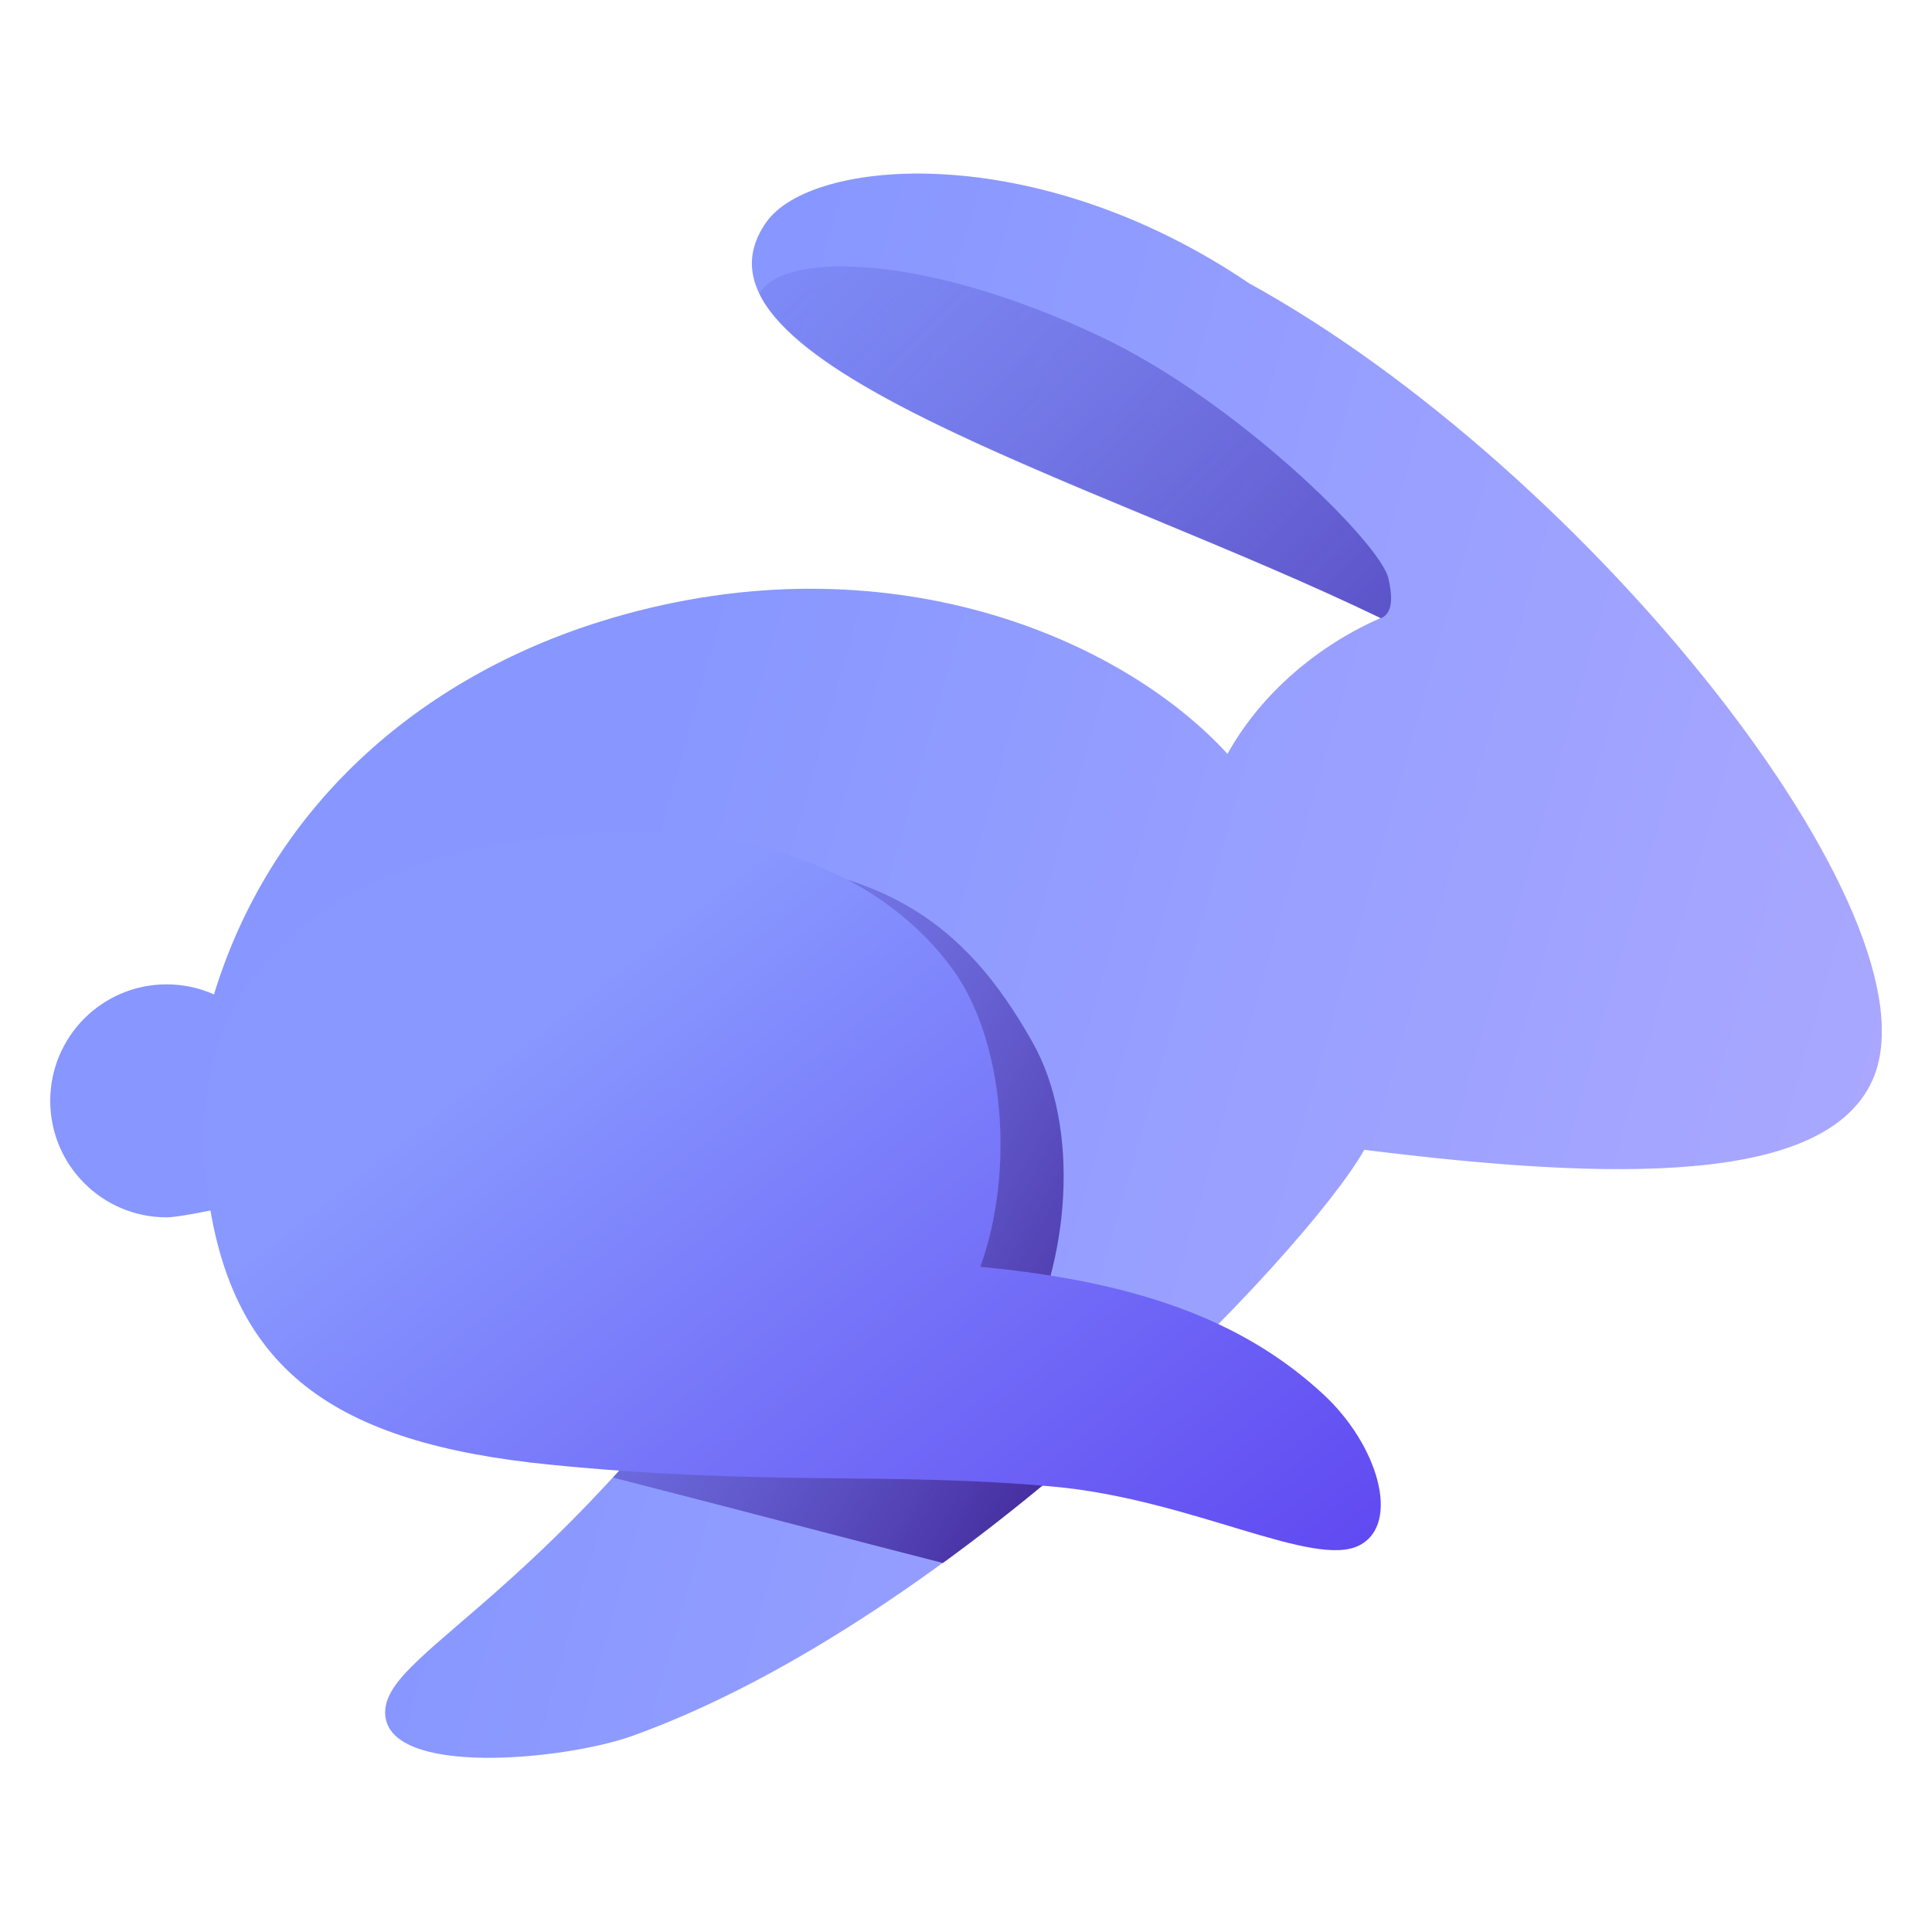
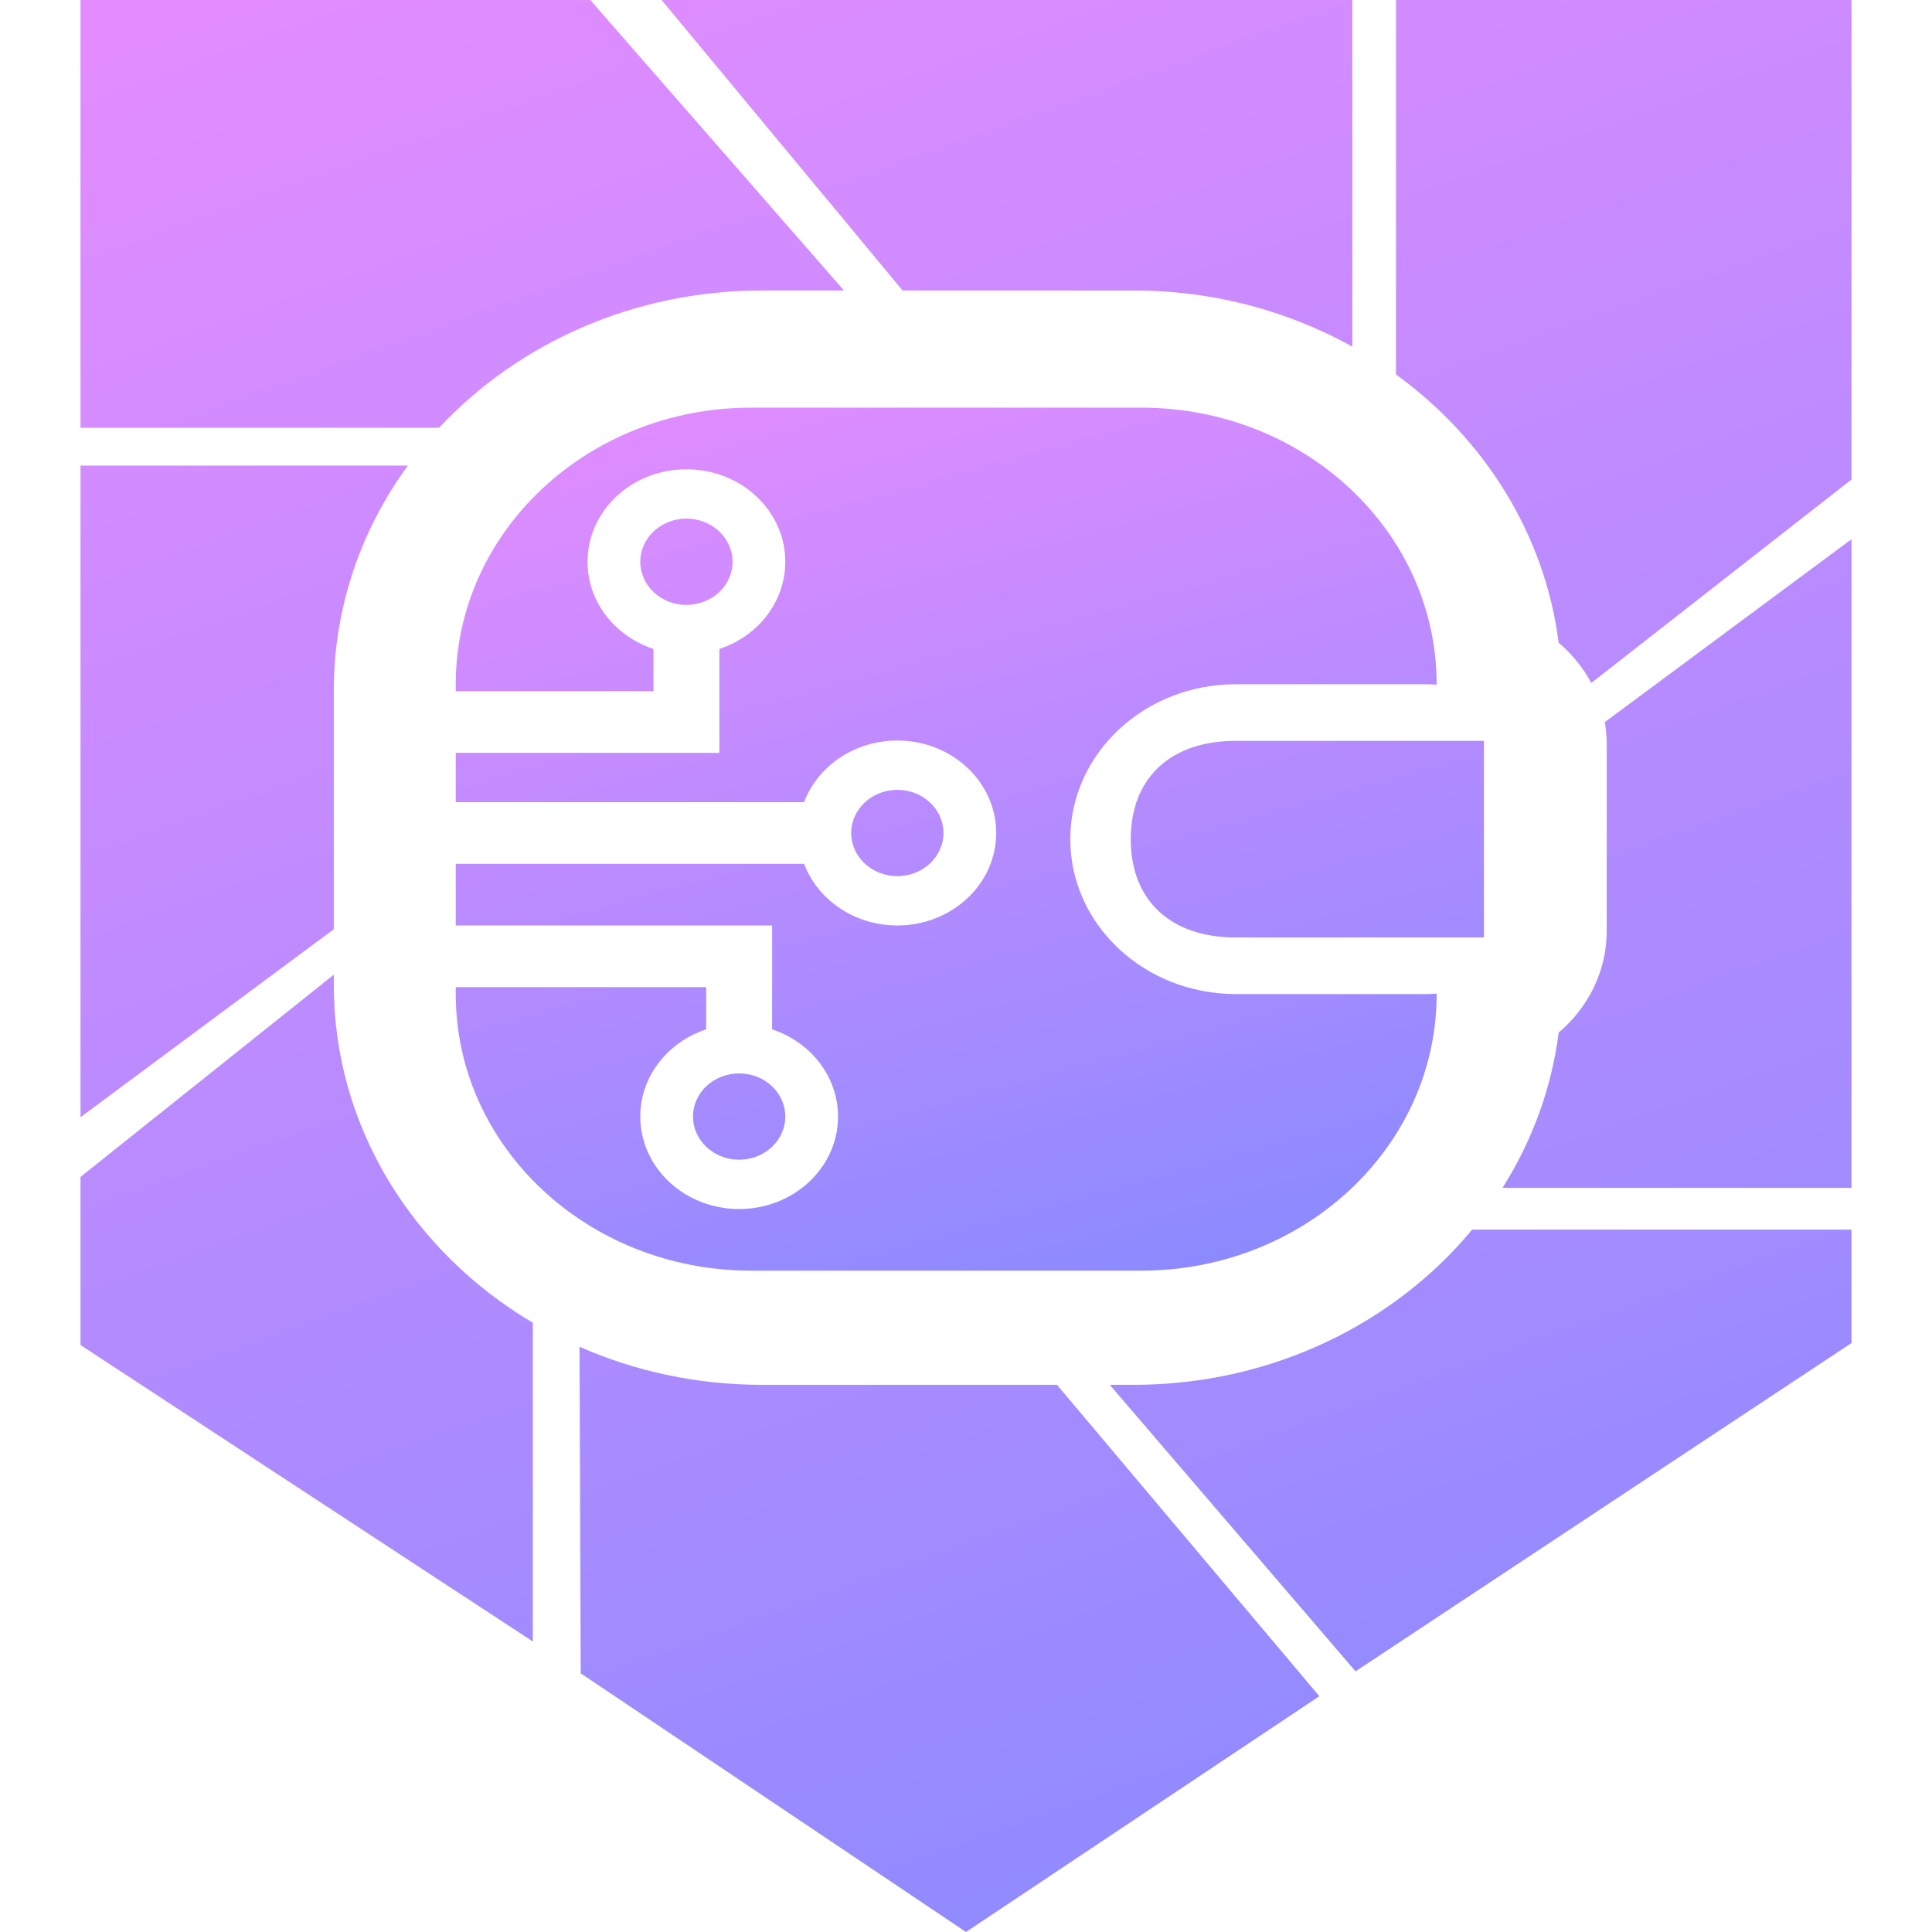
- <svg xmlns="http://www.w3.org/2000/svg" width="20" height="20" viewBox="0 0 20 20" fill="none">
-   <path d="M19.384 11.181C20.129 9.517 16.447 4.869 12.93 2.932C10.713 1.432 8.402 1.638 7.935 2.297C6.908 3.743 11.335 4.967 14.295 6.397C13.659 6.673 13.059 7.169 12.707 7.804C11.603 6.599 9.18 5.561 6.337 6.397C4.422 6.96 2.83 8.288 2.215 10.294C2.065 10.227 1.9 10.19 1.725 10.19C1.059 10.19 0.52 10.73 0.52 11.396C0.52 12.062 1.059 12.602 1.725 12.602C1.849 12.602 2.235 12.519 2.235 12.519L8.402 12.564C5.936 16.477 3.987 17.049 3.987 17.727C3.987 18.405 5.852 18.221 6.552 17.968C9.905 16.759 13.505 12.989 14.123 11.903C16.718 12.227 18.898 12.265 19.384 11.181Z" fill="url(#paint0_linear_12614_21962)" />
-   <path fill-rule="evenodd" clip-rule="evenodd" d="M14.294 6.4C14.294 6.4 14.294 6.4 14.294 6.4C14.432 6.346 14.409 6.144 14.372 5.984C14.285 5.619 12.791 4.143 11.388 3.482C9.476 2.581 8.068 2.628 7.859 3.043C8.249 3.841 10.055 4.591 11.941 5.373C12.745 5.707 13.564 6.047 14.294 6.4C14.294 6.4 14.294 6.4 14.294 6.4Z" fill="url(#paint1_linear_12614_21962)" />
-   <path fill-rule="evenodd" clip-rule="evenodd" d="M11.869 14.433C11.482 14.286 11.046 14.15 10.549 14.027C11.078 13.079 11.19 11.677 10.689 10.79C9.988 9.545 9.107 8.883 7.059 8.883C5.933 8.883 2.902 9.262 2.848 11.793C2.842 12.058 2.848 12.302 2.867 12.526L8.403 12.566C7.657 13.75 6.958 14.628 6.346 15.296C7.08 15.484 7.687 15.642 8.243 15.787C8.772 15.925 9.255 16.051 9.761 16.18C10.524 15.624 11.242 15.017 11.869 14.433Z" fill="url(#paint2_linear_12614_21962)" />
-   <path d="M2.14 12.263C2.367 14.185 3.459 14.939 5.692 15.162C7.924 15.385 9.205 15.235 10.91 15.39C12.334 15.52 13.606 16.246 14.077 15.995C14.502 15.769 14.264 14.954 13.696 14.431C12.96 13.753 11.941 13.281 10.148 13.114C10.505 12.135 10.405 10.764 9.85 10.017C9.048 8.938 7.566 8.45 5.692 8.663C3.733 8.886 1.857 9.85 2.14 12.263Z" fill="url(#paint3_linear_12614_21962)" />
+ <svg xmlns="http://www.w3.org/2000/svg" width="20" height="20" viewBox="0 0 552 552" fill="none">
  <defs>
-     <linearGradient id="paint0_linear_12614_21962" x1="6.114" y1="9.707" x2="19.224" y2="13.425" gradientUnits="userSpaceOnUse">
-       <stop stop-color="#8797FF" />
-       <stop offset="1" stop-color="#AAA8FF" />
+     <linearGradient id="paint0_linear_8_205" x1="266.721" y1="674.767" x2="8.561" y2="-47.779" gradientUnits="userSpaceOnUse" gradientTransform="matrix(1, 0, 0, 1, 23, 0)">
+       <stop offset="0.031" stop-color="#848AFF" />
+       <stop offset="1" stop-color="#EA8CFF" />
    </linearGradient>
-     <linearGradient id="paint1_linear_12614_21962" x1="17.015" y1="9.461" x2="7.556" y2="-0.021" gradientUnits="userSpaceOnUse">
-       <stop stop-color="#3B22A0" />
-       <stop offset="1" stop-color="#5156D8" stop-opacity="0" />
+     <linearGradient id="paint1_linear_8_205" x1="266.721" y1="674.767" x2="8.561" y2="-47.779" gradientUnits="userSpaceOnUse" gradientTransform="matrix(1, 0, 0, 1, 23, 0)">
+       <stop offset="0.031" stop-color="#848AFF" />
+       <stop offset="1" stop-color="#EA8CFF" />
    </linearGradient>
-     <linearGradient id="paint2_linear_12614_21962" x1="12.132" y1="14.764" x2="3.046" y2="9.54" gradientUnits="userSpaceOnUse">
-       <stop stop-color="#3B1E8F" />
-       <stop offset="1" stop-color="#6A6FFB" stop-opacity="0" />
+     <linearGradient id="paint2_linear_8_205" x1="266.721" y1="674.767" x2="8.561" y2="-47.779" gradientUnits="userSpaceOnUse" gradientTransform="matrix(1, 0, 0, 1, 23, 0)">
+       <stop offset="0.031" stop-color="#848AFF" />
+       <stop offset="1" stop-color="#EA8CFF" />
    </linearGradient>
-     <linearGradient id="paint3_linear_12614_21962" x1="6.897" y1="9.609" x2="13.039" y2="17.413" gradientUnits="userSpaceOnUse">
-       <stop stop-color="#8898FF" />
-       <stop offset="0.984" stop-color="#5F47F1" />
+     <linearGradient id="paint3_linear_8_205" x1="266.721" y1="674.767" x2="8.561" y2="-47.779" gradientUnits="userSpaceOnUse" gradientTransform="matrix(1, 0, 0, 1, 23, 0)">
+       <stop offset="0.031" stop-color="#848AFF" />
+       <stop offset="1" stop-color="#EA8CFF" />
+     </linearGradient>
+     <linearGradient id="paint4_linear_8_205" x1="266.721" y1="674.767" x2="8.561" y2="-47.779" gradientUnits="userSpaceOnUse" gradientTransform="matrix(1, 0, 0, 1, 23, 0)">
+       <stop offset="0.031" stop-color="#848AFF" />
+       <stop offset="1" stop-color="#EA8CFF" />
+     </linearGradient>
+     <linearGradient id="paint5_linear_8_205" x1="266.721" y1="674.767" x2="8.561" y2="-47.779" gradientUnits="userSpaceOnUse" gradientTransform="matrix(1, 0, 0, 1, 23, 0)">
+       <stop offset="0.031" stop-color="#848AFF" />
+       <stop offset="1" stop-color="#EA8CFF" />
+     </linearGradient>
+     <linearGradient id="paint6_linear_8_205" x1="266.721" y1="674.767" x2="8.561" y2="-47.779" gradientUnits="userSpaceOnUse" gradientTransform="matrix(1, 0, 0, 1, 23, 0)">
+       <stop offset="0.031" stop-color="#848AFF" />
+       <stop offset="1" stop-color="#EA8CFF" />
+     </linearGradient>
+     <linearGradient id="paint7_linear_8_205" x1="266.721" y1="674.767" x2="8.561" y2="-47.779" gradientUnits="userSpaceOnUse" gradientTransform="matrix(1, 0, 0, 1, 23, 0)">
+       <stop offset="0.031" stop-color="#848AFF" />
+       <stop offset="1" stop-color="#EA8CFF" />
+     </linearGradient>
+     <linearGradient id="paint8_linear_8_205" x1="262.063" y1="417.889" x2="169.037" y2="79.498" gradientUnits="userSpaceOnUse" gradientTransform="matrix(1, 0, 0, 1, 23, 0)">
+       <stop offset="0.031" stop-color="#848AFF" />
+       <stop offset="1" stop-color="#EA8CFF" />
+     </linearGradient>
+     <linearGradient id="paint9_linear_8_205" x1="262.063" y1="417.889" x2="169.037" y2="79.498" gradientUnits="userSpaceOnUse" gradientTransform="matrix(1, 0, 0, 1, 23, 0)">
+       <stop offset="0.031" stop-color="#848AFF" />
+       <stop offset="1" stop-color="#EA8CFF" />
    </linearGradient>
  </defs>
+   <path d="M 23 0 L 168.657 0 L 241.138 82.999 L 217.727 82.999 C 180.925 82.999 147.898 98.184 125.461 122.224 L 23 122.224 L 23 0 Z" fill="url(#paint0_linear_8_205)" transform="matrix(1, 0, 0, 1, -7.105427357601002e-15, 0)" />
+   <path d="M 116.532 133.026 L 23 133.026 L 23 319.205 L 95.373 265.495 L 95.373 197.294 C 95.373 173.458 103.18 151.334 116.532 133.026 Z" fill="url(#paint1_linear_8_205)" transform="matrix(1, 0, 0, 1, -7.105427357601002e-15, 0)" />
+   <path d="M 95.373 278.479 L 23 336.26 L 23 384.297 L 152.237 469.001 L 152.237 377.931 C 118.065 357.667 95.373 322.008 95.373 281.371 L 95.373 278.479 Z" fill="url(#paint2_linear_8_205)" transform="matrix(1, 0, 0, 1, -7.105427357601002e-15, 0)" />
+   <path d="M 165.573 384.791 L 165.921 478.097 L 276 552 L 376.957 484.634 L 301.996 395.666 L 217.727 395.666 C 199.077 395.666 181.397 391.767 165.573 384.791 Z" fill="url(#paint3_linear_8_205)" transform="matrix(1, 0, 0, 1, -7.105427357601002e-15, 0)" />
+   <path d="M 317.076 395.666 L 387.296 477.528 L 529 383.728 L 529 351.324 L 420.613 351.324 C 398.225 378.307 363.192 395.666 323.843 395.666 L 317.076 395.666 Z" fill="url(#paint4_linear_8_205)" transform="matrix(1, 0, 0, 1, -7.105427357601002e-15, 0)" />
+   <path d="M 429.288 339.386 L 529 339.386 L 529 154.06 L 458.516 206.318 C 458.874 208.38 459.06 210.495 459.06 212.651 L 459.06 266.014 C 459.06 277.514 453.767 287.857 445.333 295.032 C 443.288 311.075 437.687 326.095 429.288 339.386 Z" fill="url(#paint5_linear_8_205)" transform="matrix(1, 0, 0, 1, -7.105427357601002e-15, 0)" />
+   <path d="M 454.654 195.134 L 529 137.005 L 529 0 L 398.851 0 L 398.851 106.989 C 424.029 125.263 441.368 152.524 445.333 183.633 C 449.149 186.88 452.323 190.776 454.654 195.134 Z" fill="url(#paint6_linear_8_205)" transform="matrix(1, 0, 0, 1, -7.105427357601002e-15, 0)" />
+   <path d="M 386.383 99.039 L 386.383 0 L 189.031 0 L 257.881 82.999 L 323.843 82.999 C 346.688 82.999 368.078 88.85 386.383 99.039 Z" fill="url(#paint7_linear_8_205)" transform="matrix(1, 0, 0, 1, -7.105427357601002e-15, 0)" />
+   <path d="M 323.068 239.76 C 323.068 222.3 334.423 211.669 353.072 211.669 L 423.981 211.669 L 423.981 267.85 L 353.072 267.85 C 334.423 267.85 323.068 257.219 323.068 239.76 Z" fill="url(#paint8_linear_8_205)" transform="matrix(1, 0, 0, 1, -7.105427357601002e-15, 0)" />
+   <path fill-rule="evenodd" clip-rule="evenodd" d="M 214.629 116.47 C 168.007 116.47 130.212 151.854 130.212 195.502 L 130.212 197.489 L 186.706 197.489 L 186.706 185.418 C 175.735 181.791 167.875 172.005 167.875 160.502 C 167.875 145.911 180.522 134.083 196.122 134.083 C 211.722 134.083 224.369 145.911 224.369 160.502 C 224.369 172.005 216.509 181.791 205.538 185.418 L 205.538 215.102 L 130.212 215.102 L 130.212 229.192 L 229.743 229.192 C 233.62 218.931 244.083 211.579 256.382 211.579 C 271.983 211.579 284.629 223.407 284.629 237.998 C 284.629 252.589 271.983 264.417 256.382 264.417 C 244.083 264.417 233.62 257.066 229.743 246.805 L 130.212 246.805 L 130.212 264.417 L 220.603 264.417 L 220.603 294.101 C 231.574 297.728 239.434 307.514 239.434 319.017 C 239.434 333.608 226.787 345.436 211.187 345.436 C 195.587 345.436 182.94 333.608 182.94 319.017 C 182.94 307.514 190.8 297.728 201.771 294.101 L 201.771 282.03 L 130.212 282.03 L 130.212 284.017 C 130.212 327.665 168.007 363.049 214.629 363.049 L 326.058 363.049 C 372.68 363.049 410.475 327.665 410.475 284.017 L 410.475 283.906 C 409.359 283.98 408.233 284.017 407.098 284.017 L 353.072 284.017 C 326.963 284.017 305.798 264.202 305.798 239.76 C 305.798 215.317 326.963 195.502 353.072 195.502 L 407.098 195.502 C 408.233 195.502 409.359 195.539 410.475 195.613 L 410.475 195.502 C 410.475 151.854 372.68 116.47 326.058 116.47 L 214.629 116.47 Z M 196.122 172.831 C 203.402 172.831 209.304 167.311 209.304 160.502 C 209.304 153.693 203.402 148.173 196.122 148.173 C 188.842 148.173 182.94 153.693 182.94 160.502 C 182.94 167.311 188.842 172.831 196.122 172.831 Z M 269.564 237.998 C 269.564 231.189 263.662 225.669 256.382 225.669 C 249.102 225.669 243.2 231.189 243.2 237.998 C 243.2 244.807 249.102 250.327 256.382 250.327 C 263.662 250.327 269.564 244.807 269.564 237.998 Z M 211.187 306.688 C 218.467 306.688 224.369 312.208 224.369 319.017 C 224.369 325.826 218.467 331.346 211.187 331.346 C 203.907 331.346 198.005 325.826 198.005 319.017 C 198.005 312.208 203.907 306.688 211.187 306.688 Z" fill="url(#paint9_linear_8_205)" transform="matrix(1, 0, 0, 1, -7.105427357601002e-15, 0)" />
</svg>
